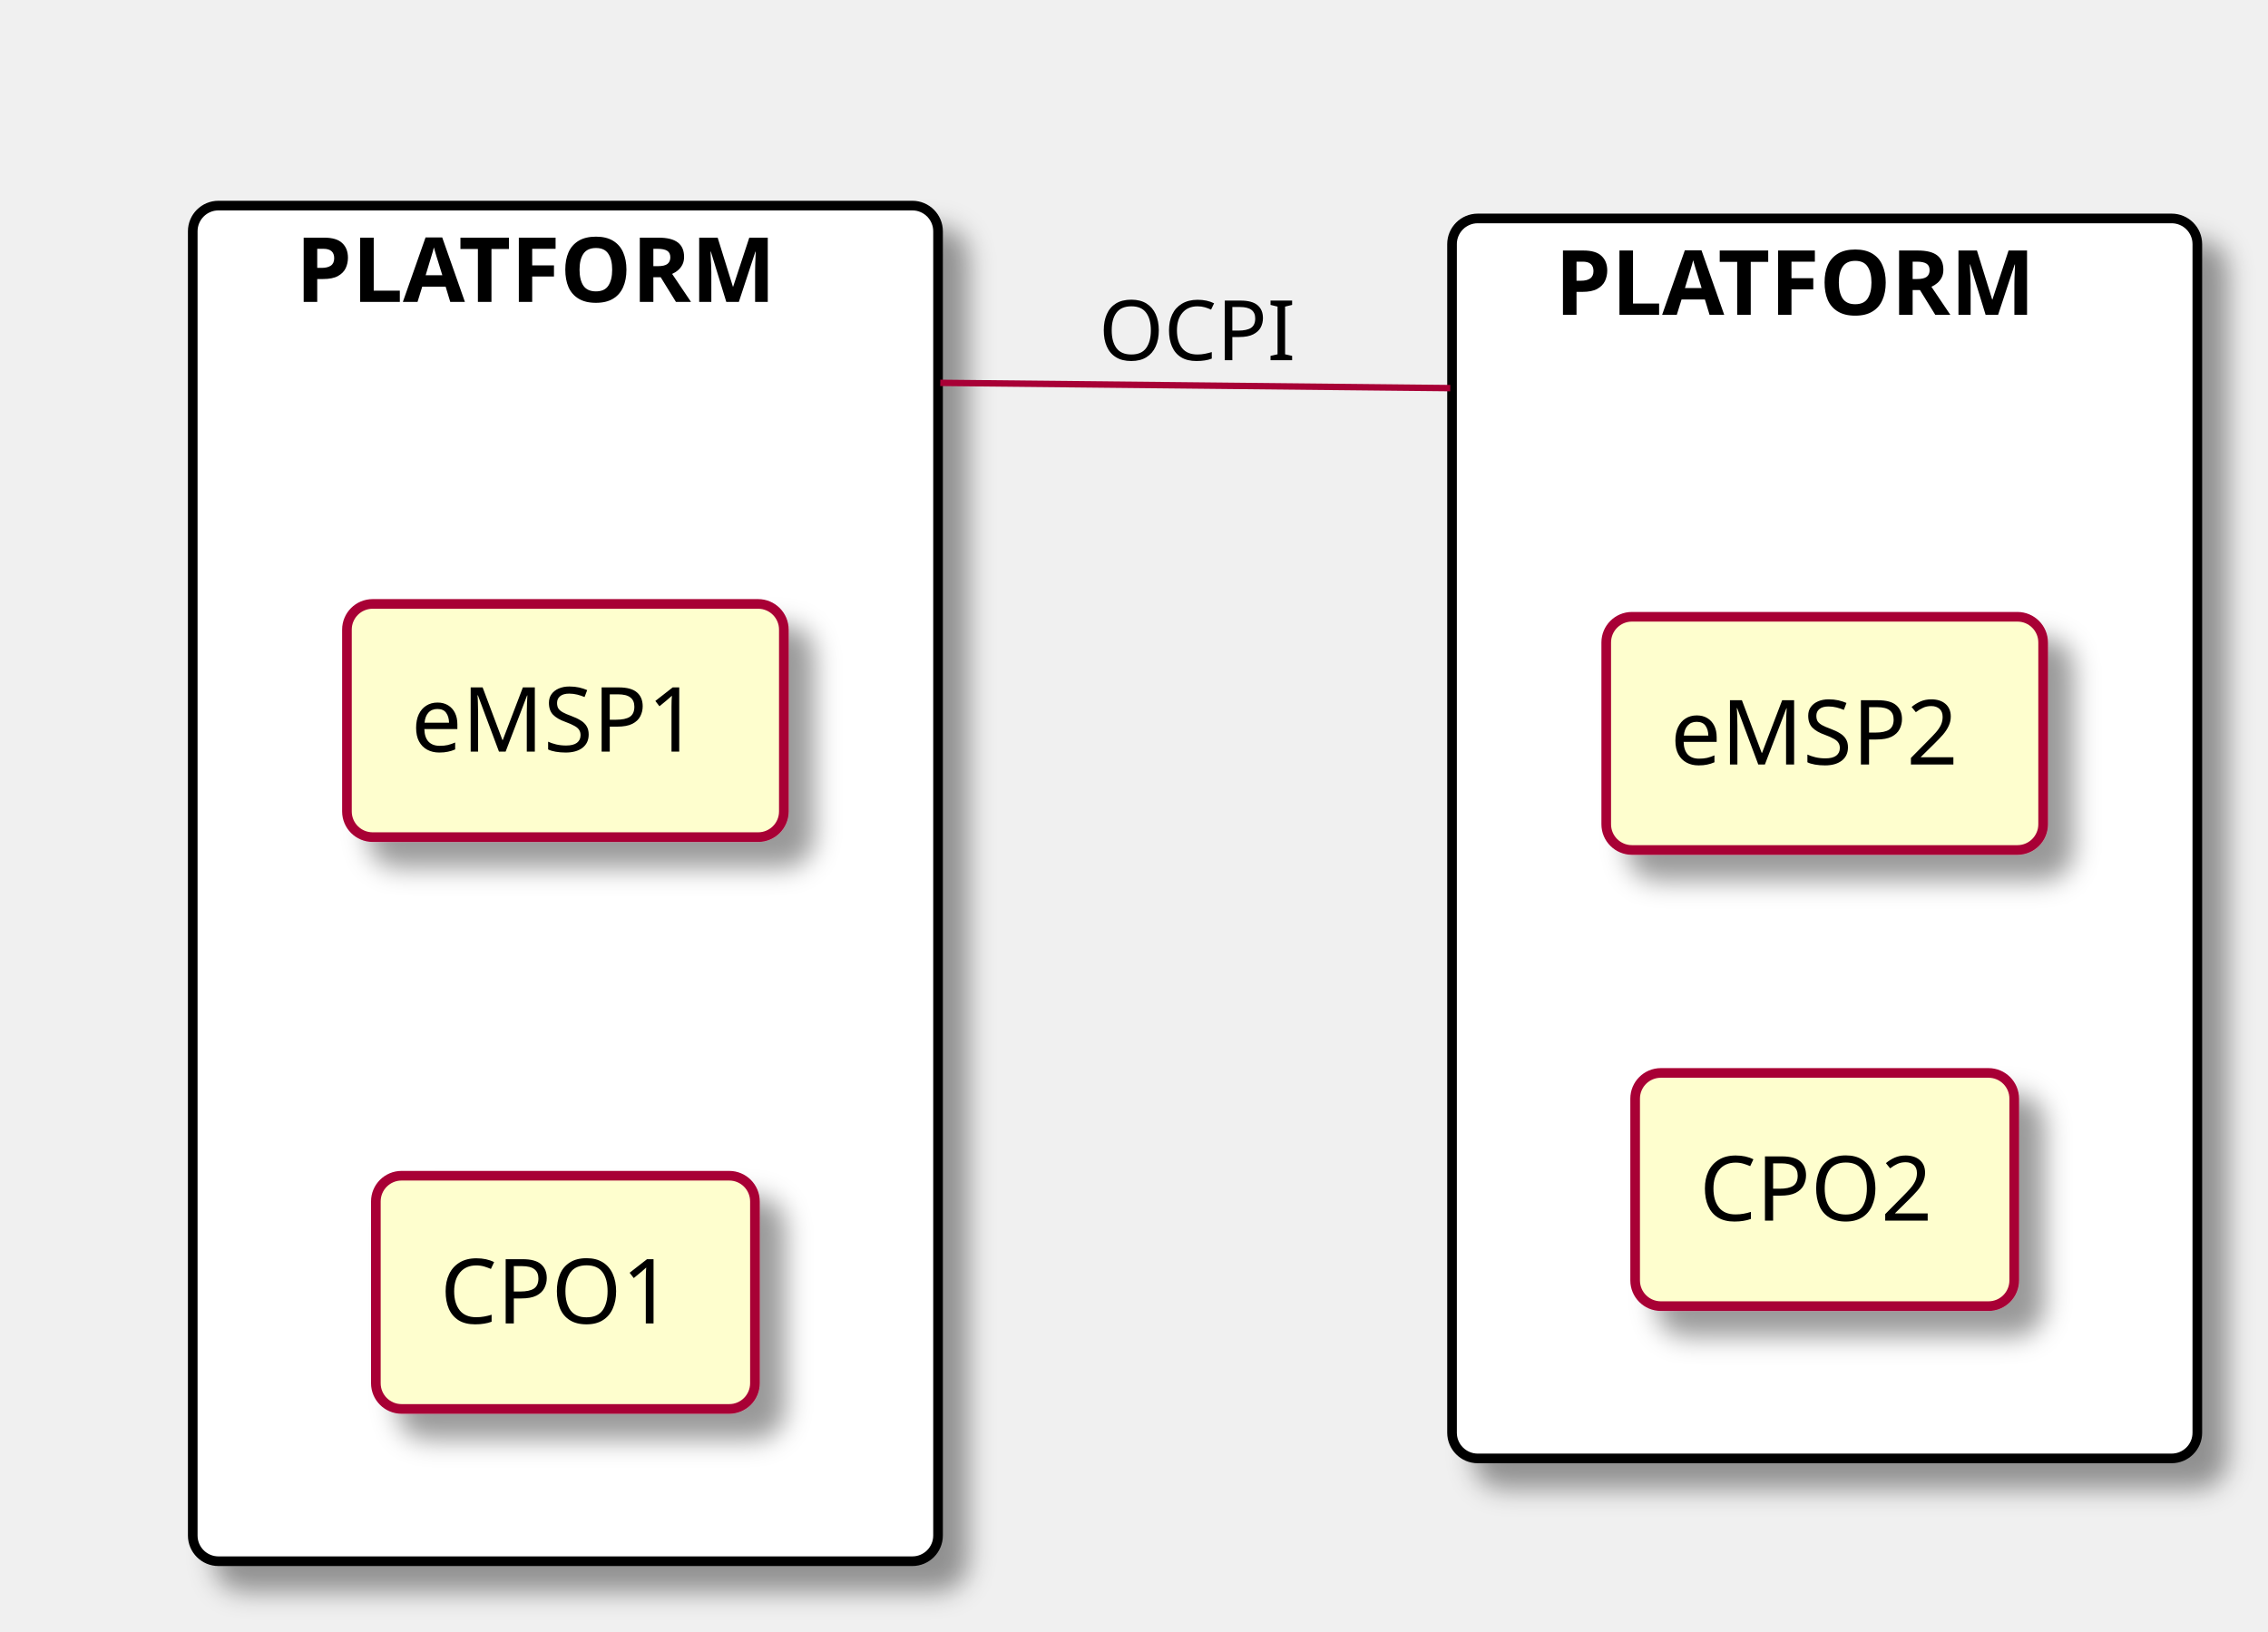
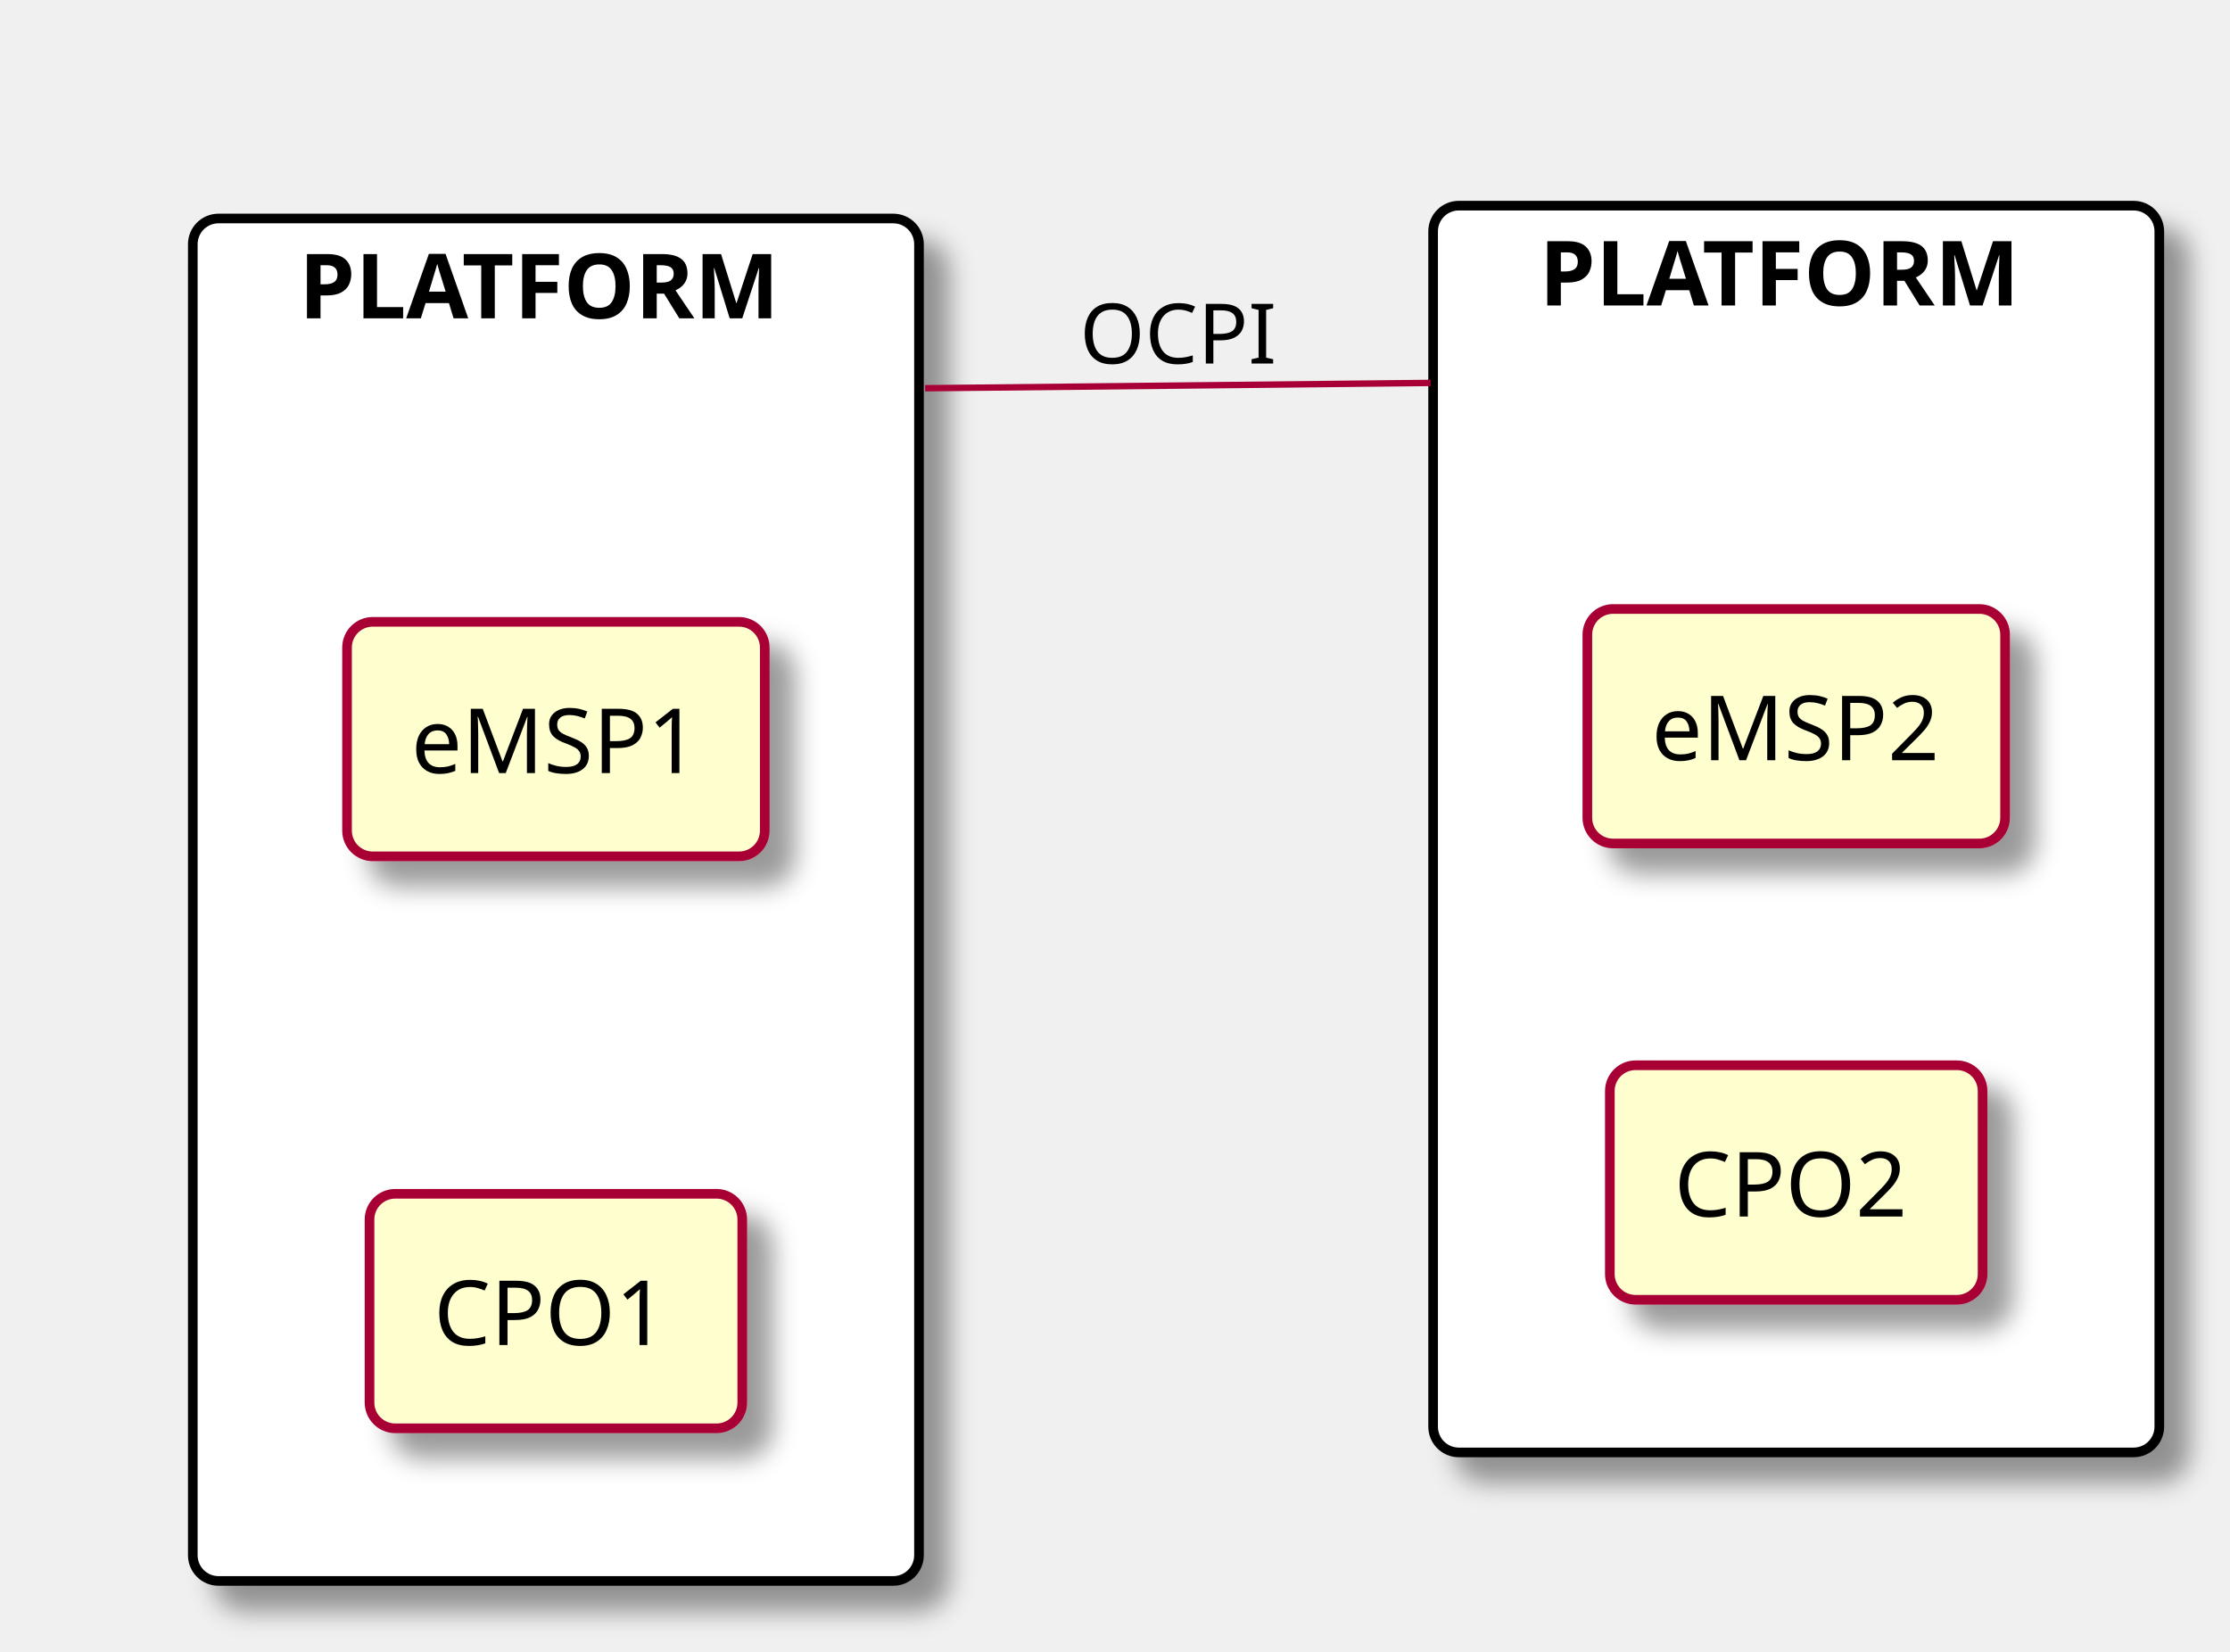
- <svg xmlns="http://www.w3.org/2000/svg" contentScriptType="application/ecmascript" contentStyleType="text/css" height="254px" preserveAspectRatio="none" style="width:353px;height:254px;" version="1.1" viewBox="0 0 353 254" width="353px" zoomAndPan="magnify">
+ <svg xmlns="http://www.w3.org/2000/svg" contentScriptType="application/ecmascript" contentStyleType="text/css" height="257px" preserveAspectRatio="none" style="width:347px;height:257px;" version="1.1" viewBox="0 0 347 257" width="347px" zoomAndPan="magnify">
  <defs>
    <filter height="300%" id="f1bjzop427fszh" width="300%" x="-1" y="-1">
      <feGaussianBlur result="blurOut" stdDeviation="2.0" />
      <feColorMatrix in="blurOut" result="blurOut2" type="matrix" values="0 0 0 0 0 0 0 0 0 0 0 0 0 0 0 0 0 0 .4 0" />
      <feOffset dx="4.0" dy="4.0" in="blurOut2" result="blurOut3" />
      <feBlend in="SourceGraphic" in2="blurOut3" mode="normal" />
    </filter>
  </defs>
  <g>
-     <rect fill="#FFFFFF" filter="url(#f1bjzop427fszh)" height="211" rx="4" ry="4" style="stroke: #000000; stroke-width: 1.5;" width="116" x="30" y="32" />
-     <text fill="#000000" font-family="sans-serif" font-size="14" font-weight="bold" lengthAdjust="spacingAndGlyphs" textLength="84" x="46" y="46.995">PLATFORM</text>
-     <rect fill="#FFFFFF" filter="url(#f1bjzop427fszh)" height="193" rx="4" ry="4" style="stroke: #000000; stroke-width: 1.5;" width="116" x="226" y="34" />
-     <text fill="#000000" font-family="sans-serif" font-size="14" font-weight="bold" lengthAdjust="spacingAndGlyphs" textLength="84" x="242" y="48.995">PLATFORM</text>
-     <rect fill="#FEFECE" filter="url(#f1bjzop427fszh)" height="36.297" rx="4" ry="4" style="stroke: #A80036; stroke-width: 1.5;" width="68" x="54" y="94" />
-     <text fill="#000000" font-family="sans-serif" font-size="14" lengthAdjust="spacingAndGlyphs" textLength="48" x="64" y="116.995">eMSP1</text>
-     <rect fill="#FEFECE" filter="url(#f1bjzop427fszh)" height="36.297" rx="4" ry="4" style="stroke: #A80036; stroke-width: 1.5;" width="59" x="58.5" y="183" />
-     <text fill="#000000" font-family="sans-serif" font-size="14" lengthAdjust="spacingAndGlyphs" textLength="39" x="68.5" y="205.995">CPO1</text>
-     <rect fill="#FEFECE" filter="url(#f1bjzop427fszh)" height="36.297" rx="4" ry="4" style="stroke: #A80036; stroke-width: 1.5;" width="68" x="250" y="96" />
-     <text fill="#000000" font-family="sans-serif" font-size="14" lengthAdjust="spacingAndGlyphs" textLength="48" x="260" y="118.995">eMSP2</text>
-     <rect fill="#FEFECE" filter="url(#f1bjzop427fszh)" height="36.297" rx="4" ry="4" style="stroke: #A80036; stroke-width: 1.5;" width="59" x="254.5" y="167" />
-     <text fill="#000000" font-family="sans-serif" font-size="14" lengthAdjust="spacingAndGlyphs" textLength="39" x="264.5" y="189.995">CPO2</text>
-     <path d="M146.344,59.591 C146.682,59.595 147.022,59.598 147.362,59.602 C148.721,59.616 150.093,59.63 151.476,59.644 C162.537,59.758 174.286,59.879 186.036,60 C197.785,60.121 209.533,60.243 220.591,60.357 C221.974,60.371 223.345,60.385 224.704,60.399 C225.044,60.403 225.383,60.406 225.721,60.41 " fill="none" id="CPOMSP1-CPOMSP2" style="stroke: #A80036; stroke-width: 1.0;" />
-     <text fill="#000000" font-family="sans-serif" font-size="13" lengthAdjust="spacingAndGlyphs" textLength="30" x="171" y="56.067">OCPI</text>
+     <rect fill="#FFFFFF" filter="url(#f1bjzop427fszh)" height="212" rx="4" ry="4" style="stroke: #000000; stroke-width: 1.5;" width="113" x="30" y="34" />
+     <text fill="#000000" font-family="sans-serif" font-size="14" font-weight="bold" lengthAdjust="spacingAndGlyphs" textLength="80" x="46.5" y="49.535">PLATFORM</text>
+     <rect fill="#FFFFFF" filter="url(#f1bjzop427fszh)" height="194" rx="4" ry="4" style="stroke: #000000; stroke-width: 1.5;" width="113" x="223" y="32" />
+     <text fill="#000000" font-family="sans-serif" font-size="14" font-weight="bold" lengthAdjust="spacingAndGlyphs" textLength="80" x="239.5" y="47.535">PLATFORM</text>
+     <rect fill="#FEFECE" filter="url(#f1bjzop427fszh)" height="36.488" rx="4" ry="4" style="stroke: #A80036; stroke-width: 1.5;" width="65" x="54" y="96.76" />
+     <text fill="#000000" font-family="sans-serif" font-size="14" lengthAdjust="spacingAndGlyphs" textLength="45" x="64" y="120.295">eMSP1</text>
+     <rect fill="#FEFECE" filter="url(#f1bjzop427fszh)" height="36.488" rx="4" ry="4" style="stroke: #A80036; stroke-width: 1.5;" width="58" x="57.5" y="185.76" />
+     <text fill="#000000" font-family="sans-serif" font-size="14" lengthAdjust="spacingAndGlyphs" textLength="38" x="67.5" y="209.295">CPO1</text>
+     <rect fill="#FEFECE" filter="url(#f1bjzop427fszh)" height="36.488" rx="4" ry="4" style="stroke: #A80036; stroke-width: 1.5;" width="65" x="247" y="94.76" />
+     <text fill="#000000" font-family="sans-serif" font-size="14" lengthAdjust="spacingAndGlyphs" textLength="45" x="257" y="118.295">eMSP2</text>
+     <rect fill="#FEFECE" filter="url(#f1bjzop427fszh)" height="36.488" rx="4" ry="4" style="stroke: #A80036; stroke-width: 1.5;" width="58" x="250.5" y="165.76" />
+     <text fill="#000000" font-family="sans-serif" font-size="14" lengthAdjust="spacingAndGlyphs" textLength="38" x="260.5" y="189.295">CPO2</text>
+     <path d="M143.957,60.41 C144.29,60.406 144.624,60.403 144.959,60.399 C146.298,60.385 147.648,60.371 149.01,60.357 C159.899,60.242 171.468,60.121 183.035,60 C194.602,59.879 206.169,59.758 217.057,59.643 C218.418,59.629 219.768,59.615 221.106,59.601 C221.441,59.597 221.775,59.594 222.108,59.59 C222.274,59.589 222.441,59.587 222.607,59.585 " fill="none" id="CPOMSP1-CPOMSP2" style="stroke: #A80036; stroke-width: 1.0;" />
+     <text fill="#000000" font-family="sans-serif" font-size="13" lengthAdjust="spacingAndGlyphs" textLength="30" x="168" y="56.568">OCPI</text>
  </g>
</svg>
